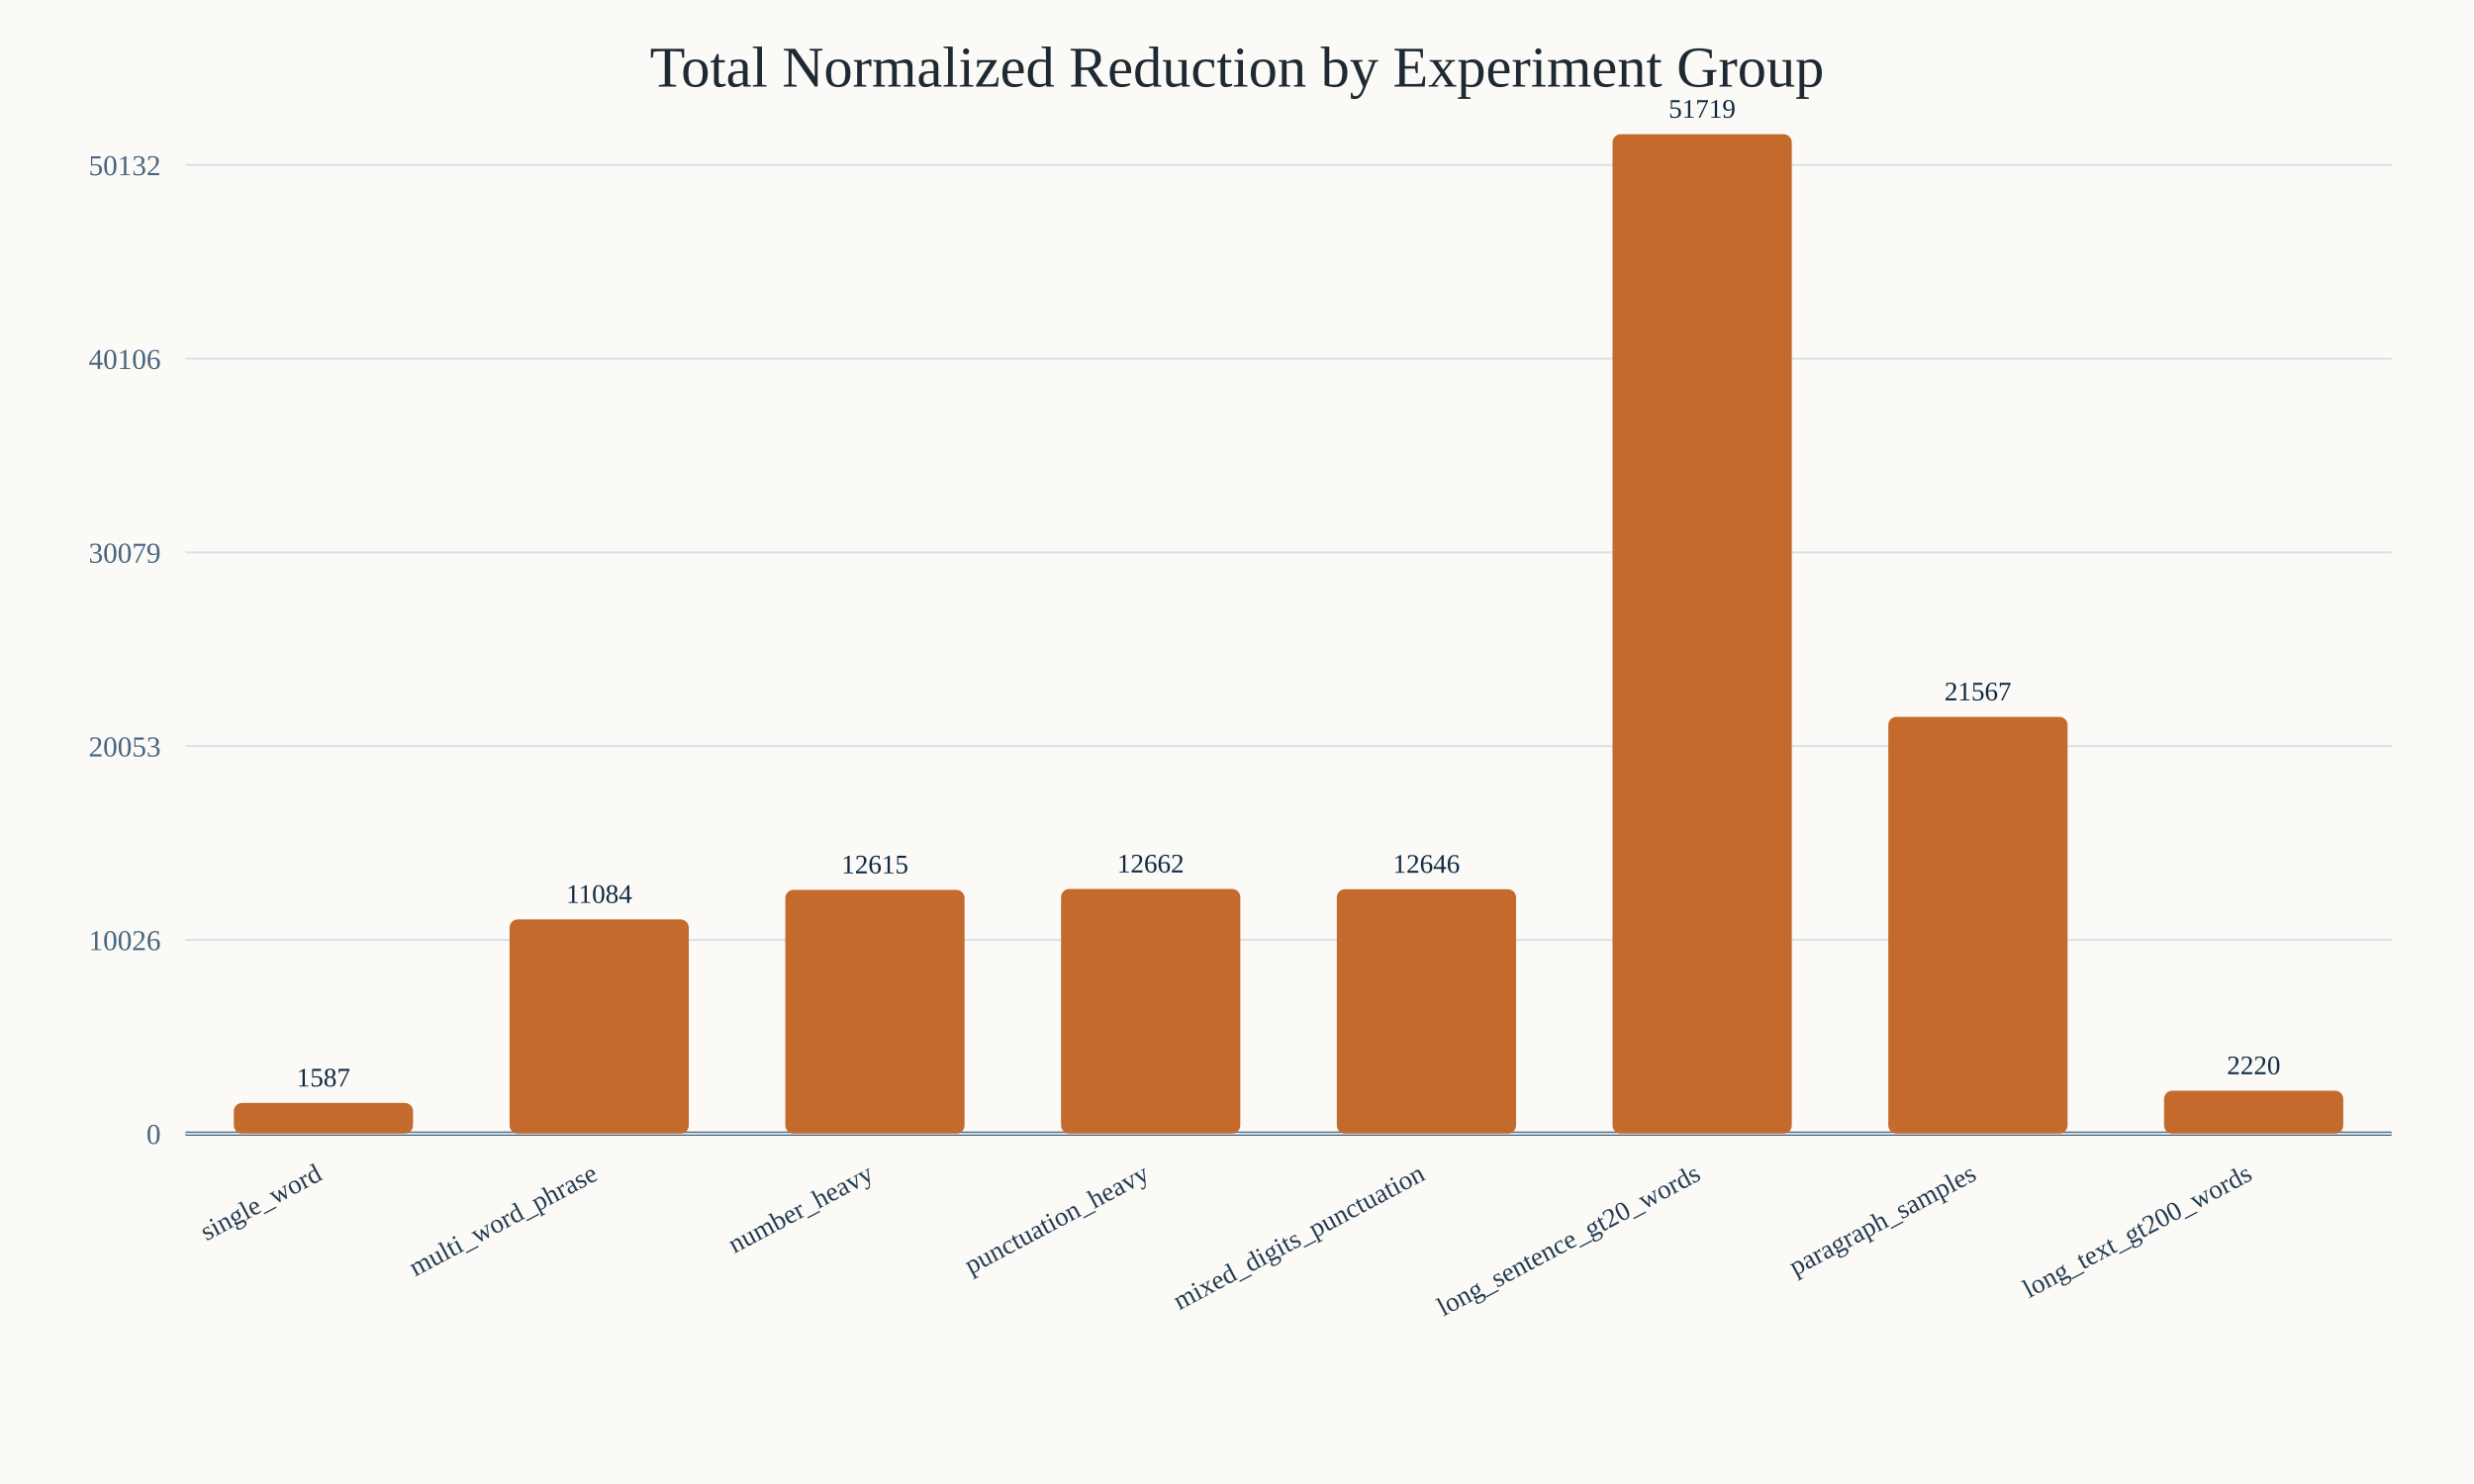
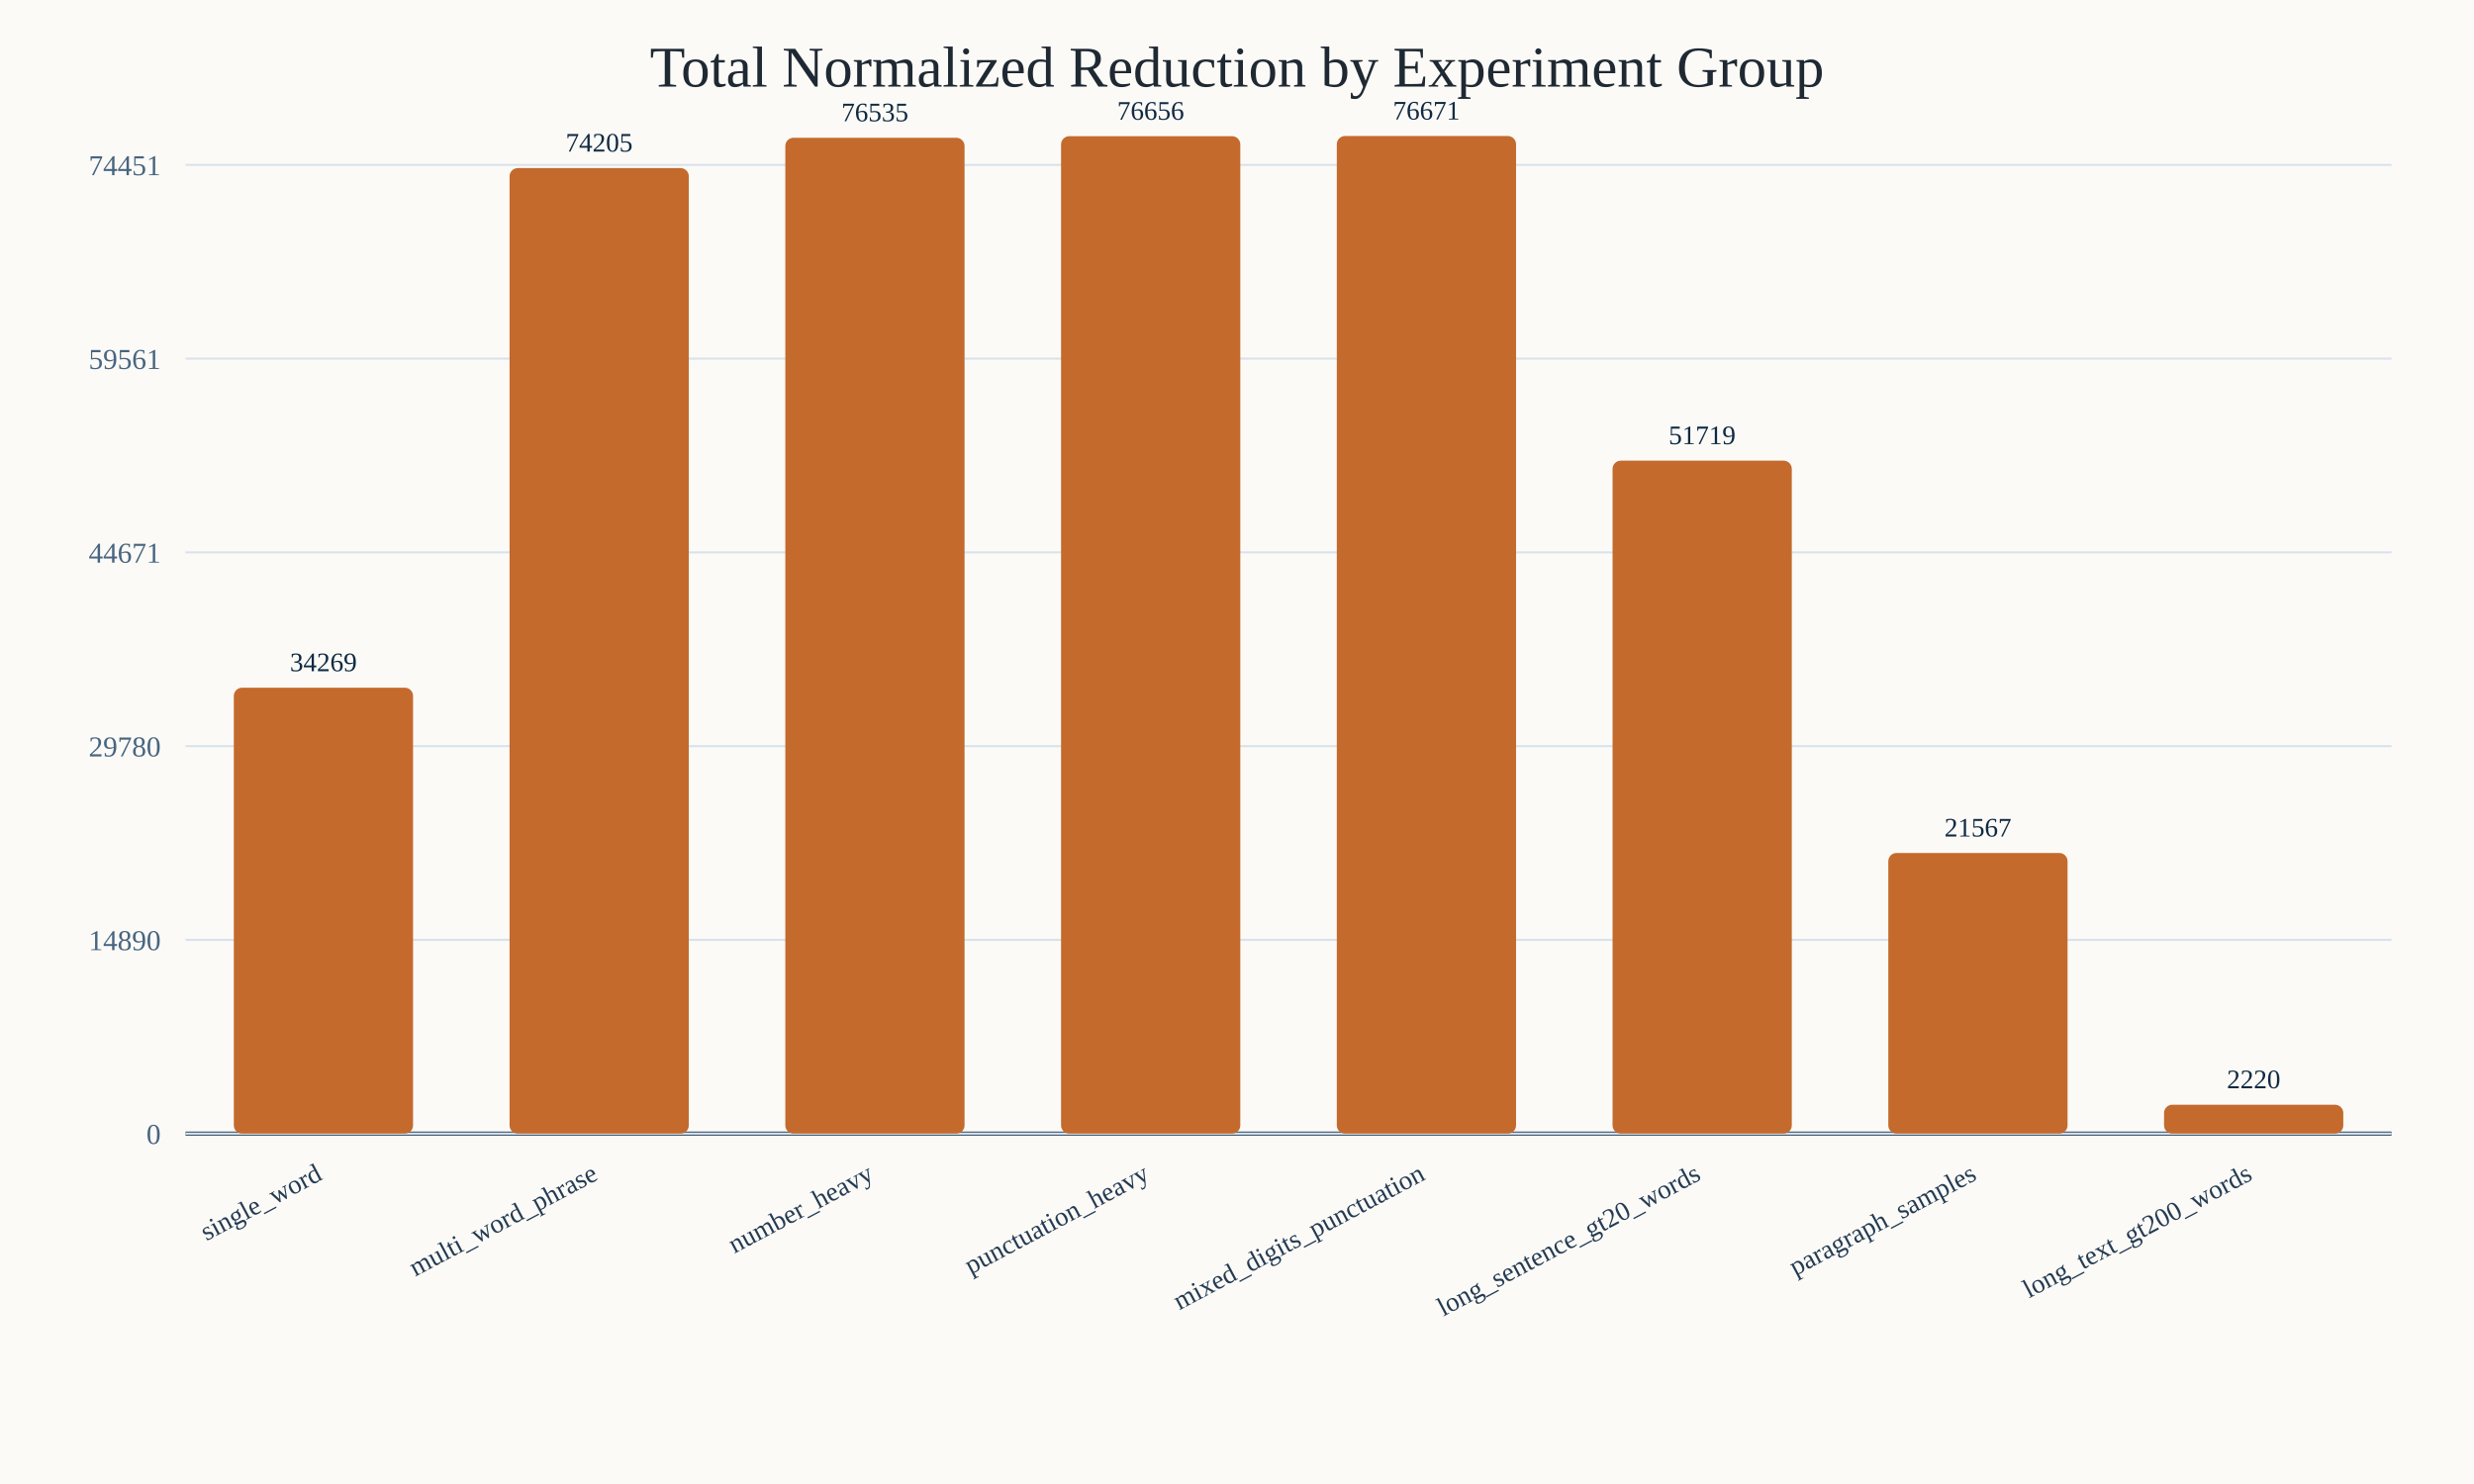
<svg xmlns="http://www.w3.org/2000/svg" width="1200" height="720" viewBox="0 0 1200 720">
  <rect width="100%" height="100%" fill="#fbfaf6" />
  <text x="600" y="42" text-anchor="middle" font-size="28" fill="#1f2933">Total Normalized Reduction by Experiment Group</text>
  <line x1="90" y1="550.00" x2="1160" y2="550.00" stroke="#334e68" stroke-width="2" />
  <line x1="90" y1="550.00" x2="1160" y2="550.00" stroke="#d9e2ec" stroke-width="1" />
  <text x="78" y="555.00" text-anchor="end" font-size="14" fill="#486581">0</text>
  <line x1="90" y1="456.00" x2="1160" y2="456.00" stroke="#d9e2ec" stroke-width="1" />
-   <text x="78" y="461.00" text-anchor="end" font-size="14" fill="#486581">10026</text>
+   <text x="78" y="461.00" text-anchor="end" font-size="14" fill="#486581">14890</text>
  <line x1="90" y1="362.00" x2="1160" y2="362.00" stroke="#d9e2ec" stroke-width="1" />
-   <text x="78" y="367.00" text-anchor="end" font-size="14" fill="#486581">20053</text>
+   <text x="78" y="367.00" text-anchor="end" font-size="14" fill="#486581">29780</text>
  <line x1="90" y1="268.00" x2="1160" y2="268.00" stroke="#d9e2ec" stroke-width="1" />
-   <text x="78" y="273.00" text-anchor="end" font-size="14" fill="#486581">30079</text>
+   <text x="78" y="273.00" text-anchor="end" font-size="14" fill="#486581">44671</text>
  <line x1="90" y1="174.00" x2="1160" y2="174.00" stroke="#d9e2ec" stroke-width="1" />
-   <text x="78" y="179.00" text-anchor="end" font-size="14" fill="#486581">40106</text>
+   <text x="78" y="179.00" text-anchor="end" font-size="14" fill="#486581">59561</text>
  <line x1="90" y1="80.00" x2="1160" y2="80.00" stroke="#d9e2ec" stroke-width="1" />
-   <text x="78" y="85.00" text-anchor="end" font-size="14" fill="#486581">50132</text>
-   <rect x="113.41" y="535.12" width="86.94" height="14.88" fill="#c46a2d" rx="4" />
-   <text x="156.88" y="527.12" text-anchor="middle" font-size="13" fill="#102a43">1587</text>
+   <text x="78" y="85.00" text-anchor="end" font-size="14" fill="#486581">74451</text>
+   <rect x="113.41" y="333.66" width="86.94" height="216.34" fill="#c46a2d" rx="4" />
+   <text x="156.88" y="325.66" text-anchor="middle" font-size="13" fill="#102a43">34269</text>
  <text x="156.88" y="572.00" text-anchor="end" transform="rotate(-28 156.88,572.00)" font-size="13" fill="#243b53">single_word</text>
-   <rect x="247.16" y="446.08" width="86.94" height="103.92" fill="#c46a2d" rx="4" />
-   <text x="290.62" y="438.08" text-anchor="middle" font-size="13" fill="#102a43">11084</text>
+   <rect x="247.16" y="81.55" width="86.94" height="468.45" fill="#c46a2d" rx="4" />
+   <text x="290.62" y="73.55" text-anchor="middle" font-size="13" fill="#102a43">74205</text>
  <text x="290.62" y="572.00" text-anchor="end" transform="rotate(-28 290.62,572.00)" font-size="13" fill="#243b53">multi_word_phrase</text>
-   <rect x="380.91" y="431.73" width="86.94" height="118.27" fill="#c46a2d" rx="4" />
-   <text x="424.38" y="423.73" text-anchor="middle" font-size="13" fill="#102a43">12615</text>
+   <rect x="380.91" y="66.84" width="86.94" height="483.16" fill="#c46a2d" rx="4" />
+   <text x="424.38" y="58.84" text-anchor="middle" font-size="13" fill="#102a43">76535</text>
  <text x="424.38" y="572.00" text-anchor="end" transform="rotate(-28 424.38,572.00)" font-size="13" fill="#243b53">number_heavy</text>
-   <rect x="514.66" y="431.29" width="86.94" height="118.71" fill="#c46a2d" rx="4" />
-   <text x="558.12" y="423.29" text-anchor="middle" font-size="13" fill="#102a43">12662</text>
+   <rect x="514.66" y="66.08" width="86.94" height="483.92" fill="#c46a2d" rx="4" />
+   <text x="558.12" y="58.08" text-anchor="middle" font-size="13" fill="#102a43">76656</text>
  <text x="558.12" y="572.00" text-anchor="end" transform="rotate(-28 558.12,572.00)" font-size="13" fill="#243b53">punctuation_heavy</text>
-   <rect x="648.41" y="431.44" width="86.94" height="118.56" fill="#c46a2d" rx="4" />
-   <text x="691.88" y="423.44" text-anchor="middle" font-size="13" fill="#102a43">12646</text>
+   <rect x="648.41" y="65.99" width="86.94" height="484.01" fill="#c46a2d" rx="4" />
+   <text x="691.88" y="57.99" text-anchor="middle" font-size="13" fill="#102a43">76671</text>
  <text x="691.88" y="572.00" text-anchor="end" transform="rotate(-28 691.88,572.00)" font-size="13" fill="#243b53">mixed_digits_punctuation</text>
-   <rect x="782.16" y="65.12" width="86.94" height="484.88" fill="#c46a2d" rx="4" />
-   <text x="825.62" y="57.12" text-anchor="middle" font-size="13" fill="#102a43">51719</text>
+   <rect x="782.16" y="223.50" width="86.94" height="326.50" fill="#c46a2d" rx="4" />
+   <text x="825.62" y="215.50" text-anchor="middle" font-size="13" fill="#102a43">51719</text>
  <text x="825.62" y="572.00" text-anchor="end" transform="rotate(-28 825.62,572.00)" font-size="13" fill="#243b53">long_sentence_gt20_words</text>
-   <rect x="915.91" y="347.80" width="86.94" height="202.20" fill="#c46a2d" rx="4" />
-   <text x="959.38" y="339.80" text-anchor="middle" font-size="13" fill="#102a43">21567</text>
+   <rect x="915.91" y="413.85" width="86.94" height="136.15" fill="#c46a2d" rx="4" />
+   <text x="959.38" y="405.85" text-anchor="middle" font-size="13" fill="#102a43">21567</text>
  <text x="959.38" y="572.00" text-anchor="end" transform="rotate(-28 959.38,572.00)" font-size="13" fill="#243b53">paragraph_samples</text>
-   <rect x="1049.66" y="529.19" width="86.94" height="20.81" fill="#c46a2d" rx="4" />
-   <text x="1093.12" y="521.19" text-anchor="middle" font-size="13" fill="#102a43">2220</text>
+   <rect x="1049.66" y="535.99" width="86.94" height="14.01" fill="#c46a2d" rx="4" />
+   <text x="1093.12" y="527.99" text-anchor="middle" font-size="13" fill="#102a43">2220</text>
  <text x="1093.12" y="572.00" text-anchor="end" transform="rotate(-28 1093.12,572.00)" font-size="13" fill="#243b53">long_text_gt200_words</text>
</svg>
